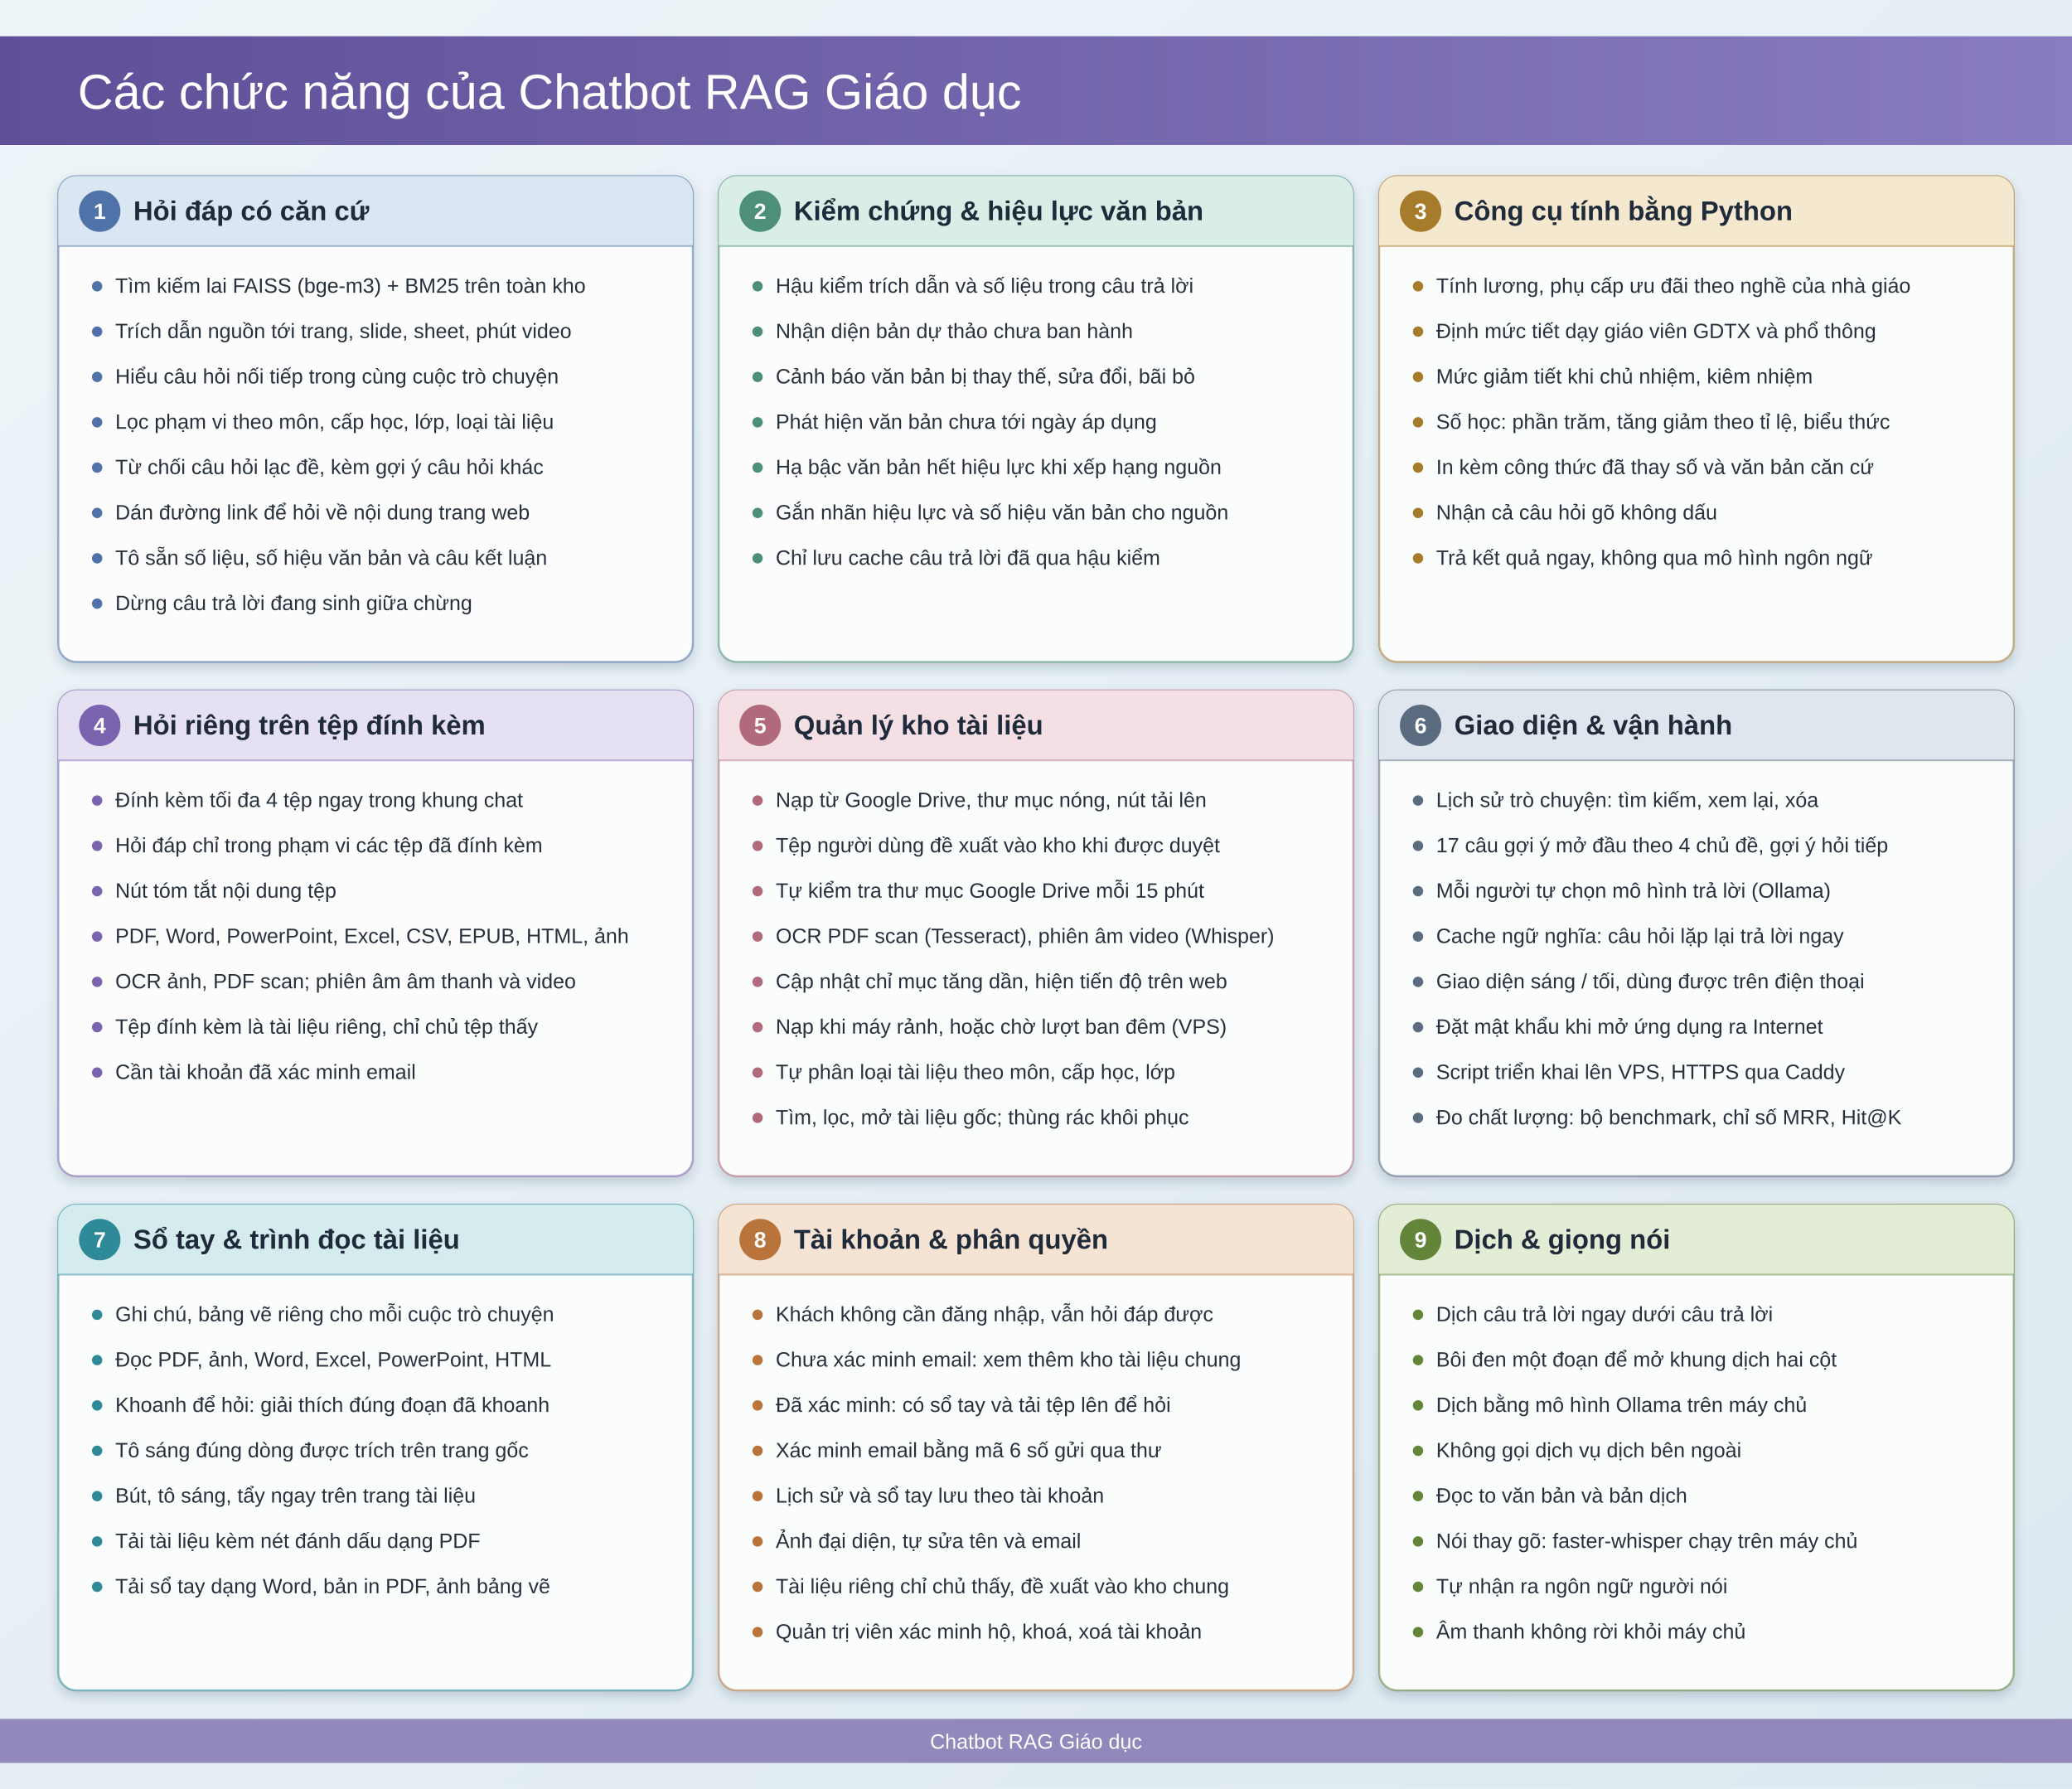
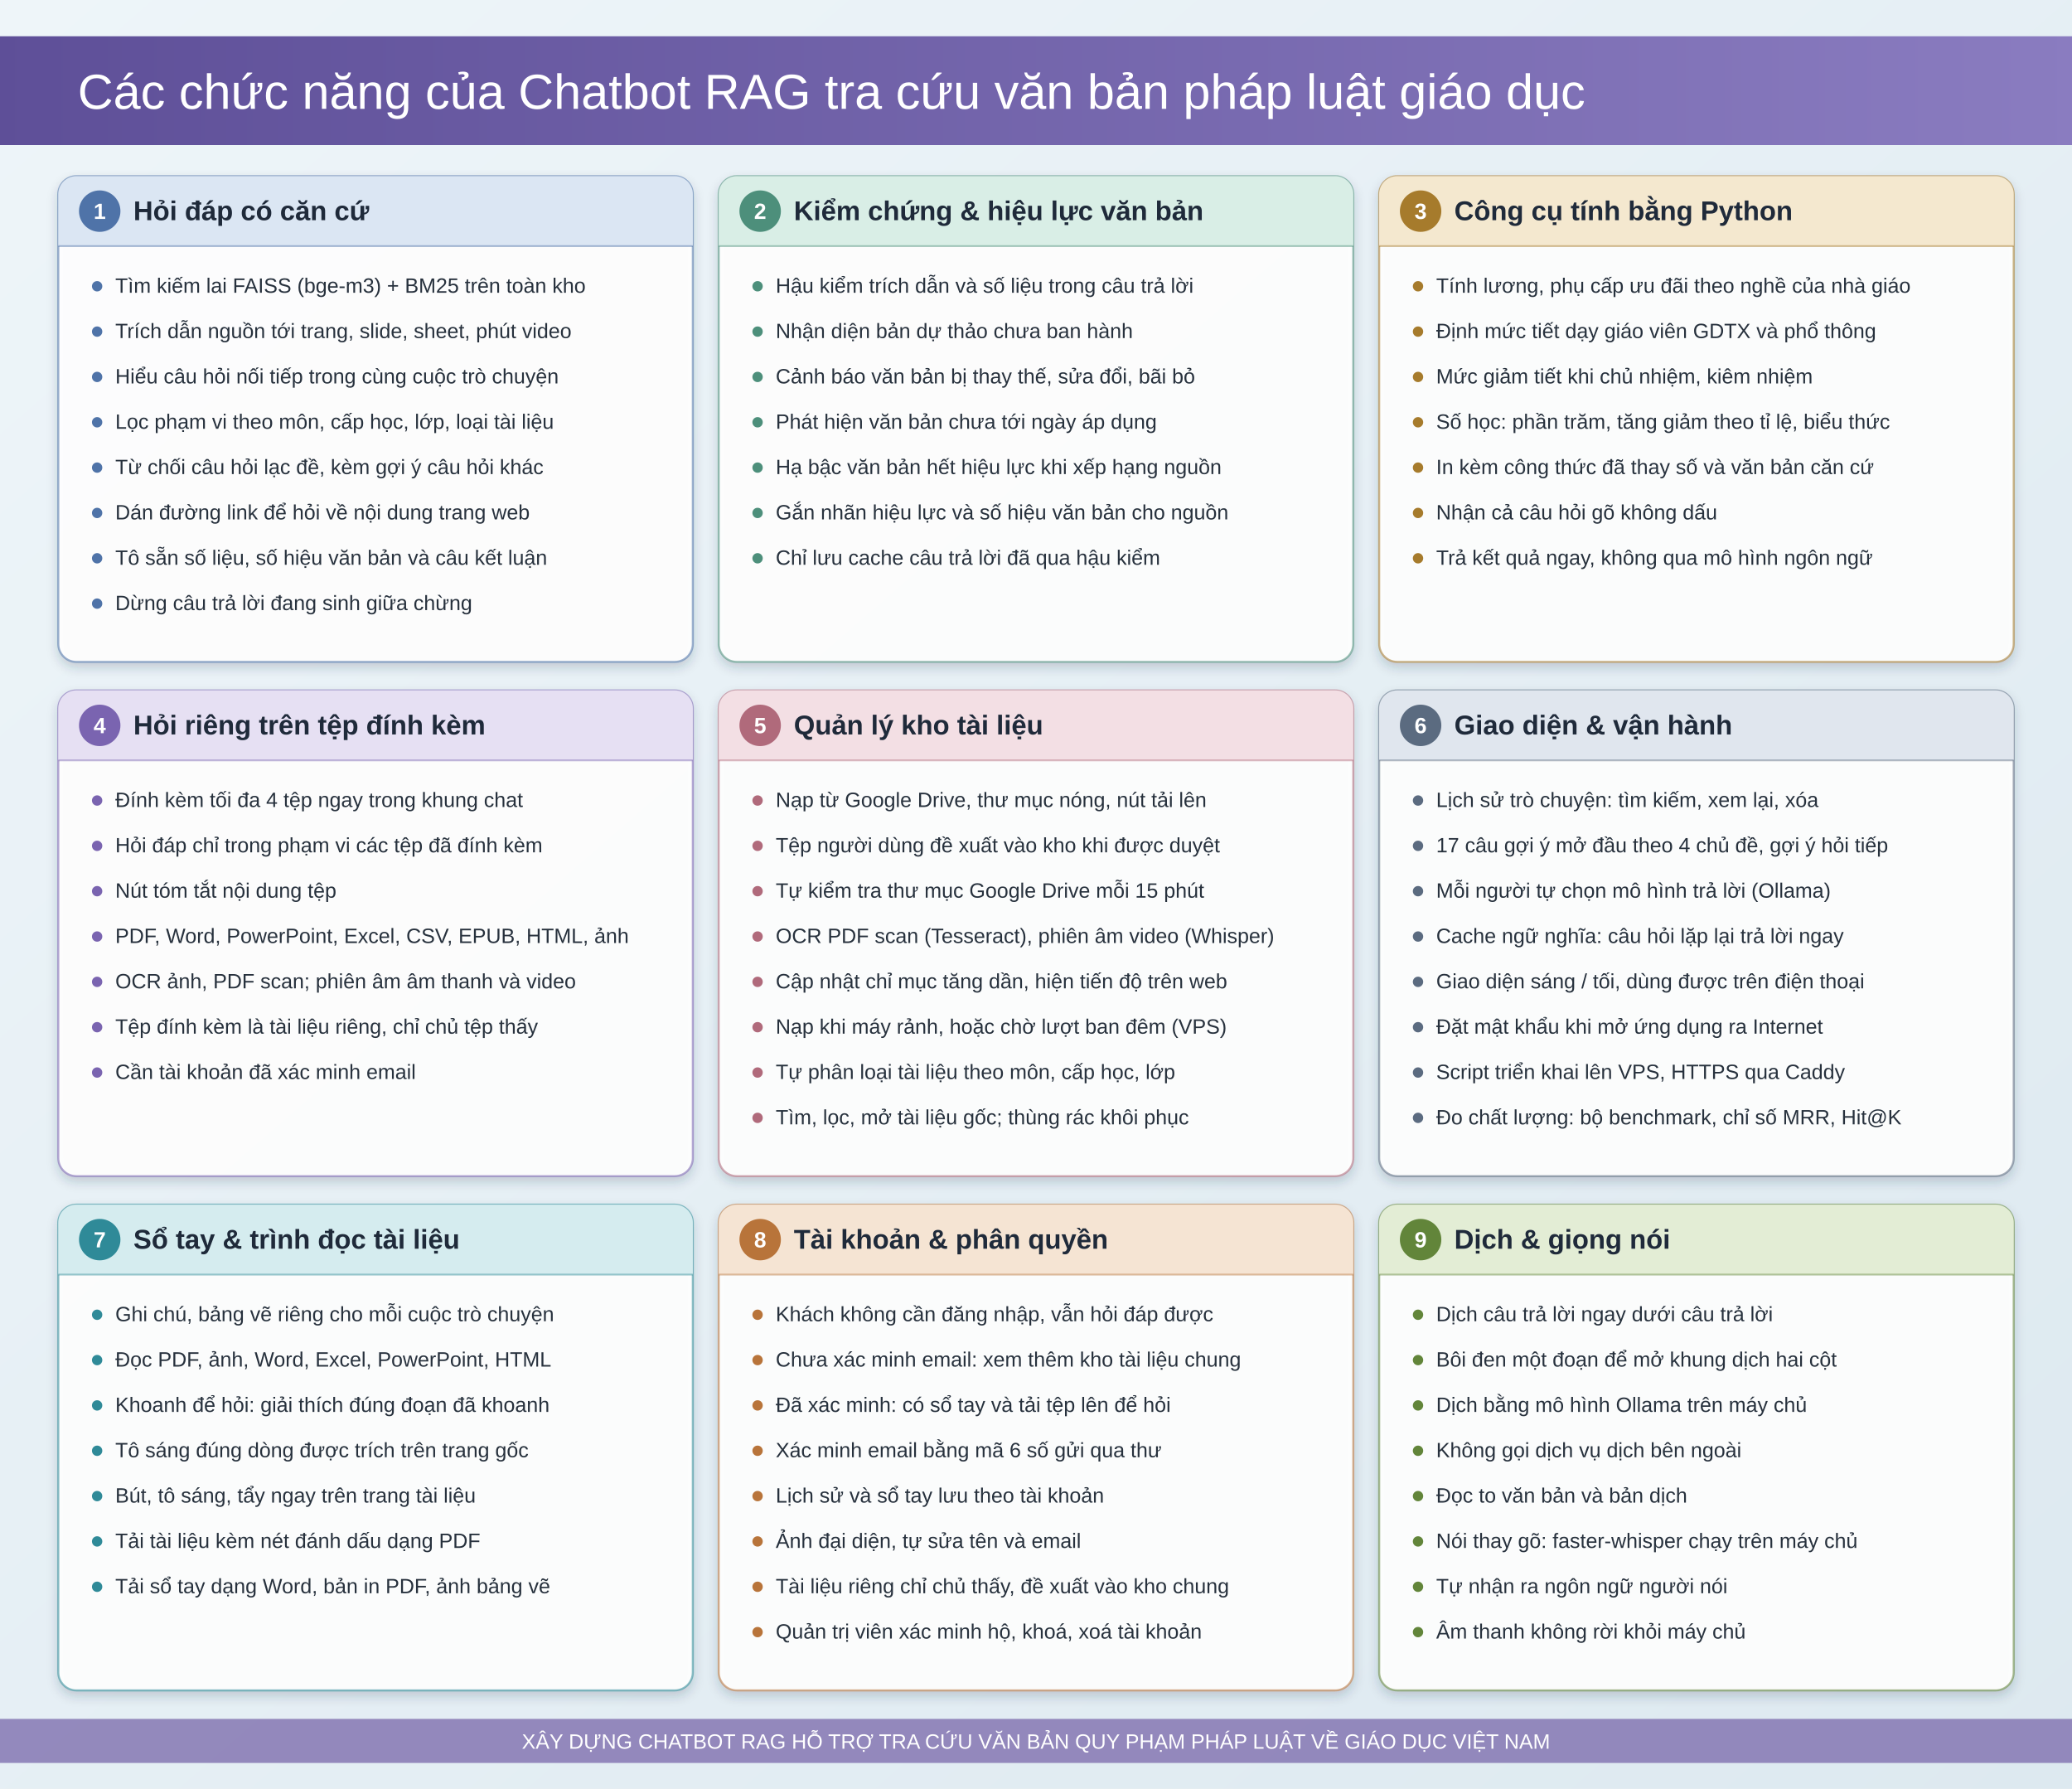
<svg xmlns="http://www.w3.org/2000/svg" viewBox="0 0 1600 1381" width="1600" height="1381" font-family="'Segoe UI', Arial, sans-serif">
  <defs>
    <linearGradient id="nen" x1="0" y1="0" x2="1" y2="1">
      <stop offset="0" stop-color="#eef5f9" />
      <stop offset="1" stop-color="#dde9f0" />
    </linearGradient>
    <linearGradient id="tieude" x1="0" y1="0" x2="1" y2="0">
      <stop offset="0" stop-color="#5e4f98" />
      <stop offset="1" stop-color="#8a7cc0" />
    </linearGradient>
    <filter id="bong" x="-10%" y="-10%" width="120%" height="130%">
      <feDropShadow dx="0" dy="4" stdDeviation="4" flood-color="#2d3a4a" flood-opacity="0.22" />
    </filter>
  </defs>
  <rect width="1600" height="1381" fill="url(#nen)" />
  <rect x="0" y="28" width="1600" height="84" fill="url(#tieude)" />
-   <text x="60" y="84" font-size="38" fill="#ffffff">Các chức năng của Chatbot RAG Giáo dục</text>
+   <text x="60" y="84" font-size="38" fill="#ffffff">Các chức năng của Chatbot RAG tra cứu văn bản pháp luật giáo dục</text>
  <g filter="url(#bong)">
    <rect x="45" y="136" width="490" height="375" rx="14" fill="#ffffff" fill-opacity="0.92" stroke="#4f73a8" stroke-opacity="0.55" stroke-width="1.6" />
  </g>
  <path d="M45,150 a14,14 0 0 1 14,-14 h462 a14,14 0 0 1 14,14 v40 h-490 z" fill="#dbe6f3" />
  <line x1="45" y1="190" x2="535" y2="190" stroke="#4f73a8" stroke-opacity="0.45" stroke-width="1.4" />
  <circle cx="77" cy="163" r="16" fill="#4f73a8" />
  <text x="77" y="169" font-size="17" font-weight="700" fill="#ffffff" text-anchor="middle">1</text>
  <text x="103" y="170" font-size="21" font-weight="700" fill="#1f2a3a">Hỏi đáp có căn cứ</text>
  <circle cx="75" cy="221" r="4" fill="#4f73a8" />
  <text x="89" y="226" font-size="16" fill="#27313d">Tìm kiếm lai FAISS (bge-m3) + BM25 trên toàn kho</text>
  <circle cx="75" cy="256" r="4" fill="#4f73a8" />
  <text x="89" y="261" font-size="16" fill="#27313d">Trích dẫn nguồn tới trang, slide, sheet, phút video</text>
  <circle cx="75" cy="291" r="4" fill="#4f73a8" />
  <text x="89" y="296" font-size="16" fill="#27313d">Hiểu câu hỏi nối tiếp trong cùng cuộc trò chuyện</text>
  <circle cx="75" cy="326" r="4" fill="#4f73a8" />
  <text x="89" y="331" font-size="16" fill="#27313d">Lọc phạm vi theo môn, cấp học, lớp, loại tài liệu</text>
  <circle cx="75" cy="361" r="4" fill="#4f73a8" />
  <text x="89" y="366" font-size="16" fill="#27313d">Từ chối câu hỏi lạc đề, kèm gợi ý câu hỏi khác</text>
  <circle cx="75" cy="396" r="4" fill="#4f73a8" />
  <text x="89" y="401" font-size="16" fill="#27313d">Dán đường link để hỏi về nội dung trang web</text>
  <circle cx="75" cy="431" r="4" fill="#4f73a8" />
  <text x="89" y="436" font-size="16" fill="#27313d">Tô sẵn số liệu, số hiệu văn bản và câu kết luận</text>
  <circle cx="75" cy="466" r="4" fill="#4f73a8" />
  <text x="89" y="471" font-size="16" fill="#27313d">Dừng câu trả lời đang sinh giữa chừng</text>
  <g filter="url(#bong)">
    <rect x="555" y="136" width="490" height="375" rx="14" fill="#ffffff" fill-opacity="0.92" stroke="#4d8f7b" stroke-opacity="0.55" stroke-width="1.6" />
  </g>
  <path d="M555,150 a14,14 0 0 1 14,-14 h462 a14,14 0 0 1 14,14 v40 h-490 z" fill="#d9eee6" />
  <line x1="555" y1="190" x2="1045" y2="190" stroke="#4d8f7b" stroke-opacity="0.45" stroke-width="1.4" />
  <circle cx="587" cy="163" r="16" fill="#4d8f7b" />
  <text x="587" y="169" font-size="17" font-weight="700" fill="#ffffff" text-anchor="middle">2</text>
  <text x="613" y="170" font-size="21" font-weight="700" fill="#1f2a3a">Kiểm chứng &amp; hiệu lực văn bản</text>
  <circle cx="585" cy="221" r="4" fill="#4d8f7b" />
  <text x="599" y="226" font-size="16" fill="#27313d">Hậu kiểm trích dẫn và số liệu trong câu trả lời</text>
  <circle cx="585" cy="256" r="4" fill="#4d8f7b" />
  <text x="599" y="261" font-size="16" fill="#27313d">Nhận diện bản dự thảo chưa ban hành</text>
  <circle cx="585" cy="291" r="4" fill="#4d8f7b" />
  <text x="599" y="296" font-size="16" fill="#27313d">Cảnh báo văn bản bị thay thế, sửa đổi, bãi bỏ</text>
  <circle cx="585" cy="326" r="4" fill="#4d8f7b" />
  <text x="599" y="331" font-size="16" fill="#27313d">Phát hiện văn bản chưa tới ngày áp dụng</text>
  <circle cx="585" cy="361" r="4" fill="#4d8f7b" />
  <text x="599" y="366" font-size="16" fill="#27313d">Hạ bậc văn bản hết hiệu lực khi xếp hạng nguồn</text>
  <circle cx="585" cy="396" r="4" fill="#4d8f7b" />
  <text x="599" y="401" font-size="16" fill="#27313d">Gắn nhãn hiệu lực và số hiệu văn bản cho nguồn</text>
  <circle cx="585" cy="431" r="4" fill="#4d8f7b" />
  <text x="599" y="436" font-size="16" fill="#27313d">Chỉ lưu cache câu trả lời đã qua hậu kiểm</text>
  <g filter="url(#bong)">
    <rect x="1065" y="136" width="490" height="375" rx="14" fill="#ffffff" fill-opacity="0.92" stroke="#a67b2c" stroke-opacity="0.55" stroke-width="1.6" />
  </g>
  <path d="M1065,150 a14,14 0 0 1 14,-14 h462 a14,14 0 0 1 14,14 v40 h-490 z" fill="#f4e8cf" />
  <line x1="1065" y1="190" x2="1555" y2="190" stroke="#a67b2c" stroke-opacity="0.45" stroke-width="1.4" />
  <circle cx="1097" cy="163" r="16" fill="#a67b2c" />
  <text x="1097" y="169" font-size="17" font-weight="700" fill="#ffffff" text-anchor="middle">3</text>
  <text x="1123" y="170" font-size="21" font-weight="700" fill="#1f2a3a">Công cụ tính bằng Python</text>
  <circle cx="1095" cy="221" r="4" fill="#a67b2c" />
  <text x="1109" y="226" font-size="16" fill="#27313d">Tính lương, phụ cấp ưu đãi theo nghề của nhà giáo</text>
  <circle cx="1095" cy="256" r="4" fill="#a67b2c" />
  <text x="1109" y="261" font-size="16" fill="#27313d">Định mức tiết dạy giáo viên GDTX và phổ thông</text>
  <circle cx="1095" cy="291" r="4" fill="#a67b2c" />
  <text x="1109" y="296" font-size="16" fill="#27313d">Mức giảm tiết khi chủ nhiệm, kiêm nhiệm</text>
  <circle cx="1095" cy="326" r="4" fill="#a67b2c" />
  <text x="1109" y="331" font-size="16" fill="#27313d">Số học: phần trăm, tăng giảm theo tỉ lệ, biểu thức</text>
  <circle cx="1095" cy="361" r="4" fill="#a67b2c" />
  <text x="1109" y="366" font-size="16" fill="#27313d">In kèm công thức đã thay số và văn bản căn cứ</text>
  <circle cx="1095" cy="396" r="4" fill="#a67b2c" />
  <text x="1109" y="401" font-size="16" fill="#27313d">Nhận cả câu hỏi gõ không dấu</text>
  <circle cx="1095" cy="431" r="4" fill="#a67b2c" />
  <text x="1109" y="436" font-size="16" fill="#27313d">Trả kết quả ngay, không qua mô hình ngôn ngữ</text>
  <g filter="url(#bong)">
    <rect x="45" y="533" width="490" height="375" rx="14" fill="#ffffff" fill-opacity="0.92" stroke="#7a64b0" stroke-opacity="0.55" stroke-width="1.6" />
  </g>
  <path d="M45,547 a14,14 0 0 1 14,-14 h462 a14,14 0 0 1 14,14 v40 h-490 z" fill="#e6e0f3" />
  <line x1="45" y1="587" x2="535" y2="587" stroke="#7a64b0" stroke-opacity="0.45" stroke-width="1.4" />
  <circle cx="77" cy="560" r="16" fill="#7a64b0" />
  <text x="77" y="566" font-size="17" font-weight="700" fill="#ffffff" text-anchor="middle">4</text>
  <text x="103" y="567" font-size="21" font-weight="700" fill="#1f2a3a">Hỏi riêng trên tệp đính kèm</text>
  <circle cx="75" cy="618" r="4" fill="#7a64b0" />
  <text x="89" y="623" font-size="16" fill="#27313d">Đính kèm tối đa 4 tệp ngay trong khung chat</text>
  <circle cx="75" cy="653" r="4" fill="#7a64b0" />
  <text x="89" y="658" font-size="16" fill="#27313d">Hỏi đáp chỉ trong phạm vi các tệp đã đính kèm</text>
  <circle cx="75" cy="688" r="4" fill="#7a64b0" />
  <text x="89" y="693" font-size="16" fill="#27313d">Nút tóm tắt nội dung tệp</text>
  <circle cx="75" cy="723" r="4" fill="#7a64b0" />
  <text x="89" y="728" font-size="16" fill="#27313d">PDF, Word, PowerPoint, Excel, CSV, EPUB, HTML, ảnh</text>
  <circle cx="75" cy="758" r="4" fill="#7a64b0" />
  <text x="89" y="763" font-size="16" fill="#27313d">OCR ảnh, PDF scan; phiên âm âm thanh và video</text>
  <circle cx="75" cy="793" r="4" fill="#7a64b0" />
  <text x="89" y="798" font-size="16" fill="#27313d">Tệp đính kèm là tài liệu riêng, chỉ chủ tệp thấy</text>
  <circle cx="75" cy="828" r="4" fill="#7a64b0" />
  <text x="89" y="833" font-size="16" fill="#27313d">Cần tài khoản đã xác minh email</text>
  <g filter="url(#bong)">
    <rect x="555" y="533" width="490" height="375" rx="14" fill="#ffffff" fill-opacity="0.92" stroke="#b06a7b" stroke-opacity="0.55" stroke-width="1.6" />
  </g>
  <path d="M555,547 a14,14 0 0 1 14,-14 h462 a14,14 0 0 1 14,14 v40 h-490 z" fill="#f3dfe4" />
  <line x1="555" y1="587" x2="1045" y2="587" stroke="#b06a7b" stroke-opacity="0.45" stroke-width="1.4" />
  <circle cx="587" cy="560" r="16" fill="#b06a7b" />
  <text x="587" y="566" font-size="17" font-weight="700" fill="#ffffff" text-anchor="middle">5</text>
  <text x="613" y="567" font-size="21" font-weight="700" fill="#1f2a3a">Quản lý kho tài liệu</text>
  <circle cx="585" cy="618" r="4" fill="#b06a7b" />
  <text x="599" y="623" font-size="16" fill="#27313d">Nạp từ Google Drive, thư mục nóng, nút tải lên</text>
  <circle cx="585" cy="653" r="4" fill="#b06a7b" />
  <text x="599" y="658" font-size="16" fill="#27313d">Tệp người dùng đề xuất vào kho khi được duyệt</text>
  <circle cx="585" cy="688" r="4" fill="#b06a7b" />
  <text x="599" y="693" font-size="16" fill="#27313d">Tự kiểm tra thư mục Google Drive mỗi 15 phút</text>
  <circle cx="585" cy="723" r="4" fill="#b06a7b" />
  <text x="599" y="728" font-size="16" fill="#27313d">OCR PDF scan (Tesseract), phiên âm video (Whisper)</text>
  <circle cx="585" cy="758" r="4" fill="#b06a7b" />
  <text x="599" y="763" font-size="16" fill="#27313d">Cập nhật chỉ mục tăng dần, hiện tiến độ trên web</text>
  <circle cx="585" cy="793" r="4" fill="#b06a7b" />
  <text x="599" y="798" font-size="16" fill="#27313d">Nạp khi máy rảnh, hoặc chờ lượt ban đêm (VPS)</text>
  <circle cx="585" cy="828" r="4" fill="#b06a7b" />
  <text x="599" y="833" font-size="16" fill="#27313d">Tự phân loại tài liệu theo môn, cấp học, lớp</text>
  <circle cx="585" cy="863" r="4" fill="#b06a7b" />
  <text x="599" y="868" font-size="16" fill="#27313d">Tìm, lọc, mở tài liệu gốc; thùng rác khôi phục</text>
  <g filter="url(#bong)">
    <rect x="1065" y="533" width="490" height="375" rx="14" fill="#ffffff" fill-opacity="0.92" stroke="#5b6b80" stroke-opacity="0.55" stroke-width="1.6" />
  </g>
  <path d="M1065,547 a14,14 0 0 1 14,-14 h462 a14,14 0 0 1 14,14 v40 h-490 z" fill="#e0e6ee" />
  <line x1="1065" y1="587" x2="1555" y2="587" stroke="#5b6b80" stroke-opacity="0.45" stroke-width="1.4" />
  <circle cx="1097" cy="560" r="16" fill="#5b6b80" />
  <text x="1097" y="566" font-size="17" font-weight="700" fill="#ffffff" text-anchor="middle">6</text>
  <text x="1123" y="567" font-size="21" font-weight="700" fill="#1f2a3a">Giao diện &amp; vận hành</text>
  <circle cx="1095" cy="618" r="4" fill="#5b6b80" />
  <text x="1109" y="623" font-size="16" fill="#27313d">Lịch sử trò chuyện: tìm kiếm, xem lại, xóa</text>
  <circle cx="1095" cy="653" r="4" fill="#5b6b80" />
  <text x="1109" y="658" font-size="16" fill="#27313d">17 câu gợi ý mở đầu theo 4 chủ đề, gợi ý hỏi tiếp</text>
  <circle cx="1095" cy="688" r="4" fill="#5b6b80" />
  <text x="1109" y="693" font-size="16" fill="#27313d">Mỗi người tự chọn mô hình trả lời (Ollama)</text>
  <circle cx="1095" cy="723" r="4" fill="#5b6b80" />
  <text x="1109" y="728" font-size="16" fill="#27313d">Cache ngữ nghĩa: câu hỏi lặp lại trả lời ngay</text>
  <circle cx="1095" cy="758" r="4" fill="#5b6b80" />
  <text x="1109" y="763" font-size="16" fill="#27313d">Giao diện sáng / tối, dùng được trên điện thoại</text>
  <circle cx="1095" cy="793" r="4" fill="#5b6b80" />
  <text x="1109" y="798" font-size="16" fill="#27313d">Đặt mật khẩu khi mở ứng dụng ra Internet</text>
  <circle cx="1095" cy="828" r="4" fill="#5b6b80" />
  <text x="1109" y="833" font-size="16" fill="#27313d">Script triển khai lên VPS, HTTPS qua Caddy</text>
  <circle cx="1095" cy="863" r="4" fill="#5b6b80" />
  <text x="1109" y="868" font-size="16" fill="#27313d">Đo chất lượng: bộ benchmark, chỉ số MRR, Hit@K</text>
  <g filter="url(#bong)">
    <rect x="45" y="930" width="490" height="375" rx="14" fill="#ffffff" fill-opacity="0.92" stroke="#2f8a98" stroke-opacity="0.55" stroke-width="1.6" />
  </g>
  <path d="M45,944 a14,14 0 0 1 14,-14 h462 a14,14 0 0 1 14,14 v40 h-490 z" fill="#d5ecef" />
  <line x1="45" y1="984" x2="535" y2="984" stroke="#2f8a98" stroke-opacity="0.45" stroke-width="1.4" />
  <circle cx="77" cy="957" r="16" fill="#2f8a98" />
  <text x="77" y="963" font-size="17" font-weight="700" fill="#ffffff" text-anchor="middle">7</text>
  <text x="103" y="964" font-size="21" font-weight="700" fill="#1f2a3a">Sổ tay &amp; trình đọc tài liệu</text>
  <circle cx="75" cy="1015" r="4" fill="#2f8a98" />
  <text x="89" y="1020" font-size="16" fill="#27313d">Ghi chú, bảng vẽ riêng cho mỗi cuộc trò chuyện</text>
  <circle cx="75" cy="1050" r="4" fill="#2f8a98" />
  <text x="89" y="1055" font-size="16" fill="#27313d">Đọc PDF, ảnh, Word, Excel, PowerPoint, HTML</text>
  <circle cx="75" cy="1085" r="4" fill="#2f8a98" />
  <text x="89" y="1090" font-size="16" fill="#27313d">Khoanh để hỏi: giải thích đúng đoạn đã khoanh</text>
  <circle cx="75" cy="1120" r="4" fill="#2f8a98" />
  <text x="89" y="1125" font-size="16" fill="#27313d">Tô sáng đúng dòng được trích trên trang gốc</text>
  <circle cx="75" cy="1155" r="4" fill="#2f8a98" />
  <text x="89" y="1160" font-size="16" fill="#27313d">Bút, tô sáng, tẩy ngay trên trang tài liệu</text>
  <circle cx="75" cy="1190" r="4" fill="#2f8a98" />
  <text x="89" y="1195" font-size="16" fill="#27313d">Tải tài liệu kèm nét đánh dấu dạng PDF</text>
  <circle cx="75" cy="1225" r="4" fill="#2f8a98" />
  <text x="89" y="1230" font-size="16" fill="#27313d">Tải sổ tay dạng Word, bản in PDF, ảnh bảng vẽ</text>
  <g filter="url(#bong)">
    <rect x="555" y="930" width="490" height="375" rx="14" fill="#ffffff" fill-opacity="0.92" stroke="#b8743a" stroke-opacity="0.55" stroke-width="1.6" />
  </g>
  <path d="M555,944 a14,14 0 0 1 14,-14 h462 a14,14 0 0 1 14,14 v40 h-490 z" fill="#f5e4d3" />
  <line x1="555" y1="984" x2="1045" y2="984" stroke="#b8743a" stroke-opacity="0.45" stroke-width="1.4" />
  <circle cx="587" cy="957" r="16" fill="#b8743a" />
  <text x="587" y="963" font-size="17" font-weight="700" fill="#ffffff" text-anchor="middle">8</text>
  <text x="613" y="964" font-size="21" font-weight="700" fill="#1f2a3a">Tài khoản &amp; phân quyền</text>
  <circle cx="585" cy="1015" r="4" fill="#b8743a" />
  <text x="599" y="1020" font-size="16" fill="#27313d">Khách không cần đăng nhập, vẫn hỏi đáp được</text>
  <circle cx="585" cy="1050" r="4" fill="#b8743a" />
  <text x="599" y="1055" font-size="16" fill="#27313d">Chưa xác minh email: xem thêm kho tài liệu chung</text>
  <circle cx="585" cy="1085" r="4" fill="#b8743a" />
  <text x="599" y="1090" font-size="16" fill="#27313d">Đã xác minh: có sổ tay và tải tệp lên để hỏi</text>
  <circle cx="585" cy="1120" r="4" fill="#b8743a" />
  <text x="599" y="1125" font-size="16" fill="#27313d">Xác minh email bằng mã 6 số gửi qua thư</text>
  <circle cx="585" cy="1155" r="4" fill="#b8743a" />
  <text x="599" y="1160" font-size="16" fill="#27313d">Lịch sử và sổ tay lưu theo tài khoản</text>
  <circle cx="585" cy="1190" r="4" fill="#b8743a" />
  <text x="599" y="1195" font-size="16" fill="#27313d">Ảnh đại diện, tự sửa tên và email</text>
  <circle cx="585" cy="1225" r="4" fill="#b8743a" />
  <text x="599" y="1230" font-size="16" fill="#27313d">Tài liệu riêng chỉ chủ thấy, đề xuất vào kho chung</text>
  <circle cx="585" cy="1260" r="4" fill="#b8743a" />
  <text x="599" y="1265" font-size="16" fill="#27313d">Quản trị viên xác minh hộ, khoá, xoá tài khoản</text>
  <g filter="url(#bong)">
    <rect x="1065" y="930" width="490" height="375" rx="14" fill="#ffffff" fill-opacity="0.92" stroke="#62853a" stroke-opacity="0.55" stroke-width="1.6" />
  </g>
  <path d="M1065,944 a14,14 0 0 1 14,-14 h462 a14,14 0 0 1 14,14 v40 h-490 z" fill="#e3edd5" />
  <line x1="1065" y1="984" x2="1555" y2="984" stroke="#62853a" stroke-opacity="0.45" stroke-width="1.4" />
  <circle cx="1097" cy="957" r="16" fill="#62853a" />
  <text x="1097" y="963" font-size="17" font-weight="700" fill="#ffffff" text-anchor="middle">9</text>
  <text x="1123" y="964" font-size="21" font-weight="700" fill="#1f2a3a">Dịch &amp; giọng nói</text>
  <circle cx="1095" cy="1015" r="4" fill="#62853a" />
  <text x="1109" y="1020" font-size="16" fill="#27313d">Dịch câu trả lời ngay dưới câu trả lời</text>
  <circle cx="1095" cy="1050" r="4" fill="#62853a" />
  <text x="1109" y="1055" font-size="16" fill="#27313d">Bôi đen một đoạn để mở khung dịch hai cột</text>
  <circle cx="1095" cy="1085" r="4" fill="#62853a" />
  <text x="1109" y="1090" font-size="16" fill="#27313d">Dịch bằng mô hình Ollama trên máy chủ</text>
  <circle cx="1095" cy="1120" r="4" fill="#62853a" />
  <text x="1109" y="1125" font-size="16" fill="#27313d">Không gọi dịch vụ dịch bên ngoài</text>
  <circle cx="1095" cy="1155" r="4" fill="#62853a" />
  <text x="1109" y="1160" font-size="16" fill="#27313d">Đọc to văn bản và bản dịch</text>
  <circle cx="1095" cy="1190" r="4" fill="#62853a" />
  <text x="1109" y="1195" font-size="16" fill="#27313d">Nói thay gõ: faster-whisper chạy trên máy chủ</text>
  <circle cx="1095" cy="1225" r="4" fill="#62853a" />
  <text x="1109" y="1230" font-size="16" fill="#27313d">Tự nhận ra ngôn ngữ người nói</text>
  <circle cx="1095" cy="1260" r="4" fill="#62853a" />
  <text x="1109" y="1265" font-size="16" fill="#27313d">Âm thanh không rời khỏi máy chủ</text>
  <rect x="0" y="1327" width="1600" height="34" fill="#8577b3" opacity="0.85" />
-   <text x="800" y="1350" font-size="16" fill="#ffffff" text-anchor="middle">Chatbot RAG Giáo dục</text>
+   <text x="800" y="1350" font-size="16" fill="#ffffff" text-anchor="middle">XÂY DỰNG CHATBOT RAG HỖ TRỢ TRA CỨU VĂN BẢN QUY PHẠM PHÁP LUẬT VỀ GIÁO DỤC VIỆT NAM</text>
</svg>
